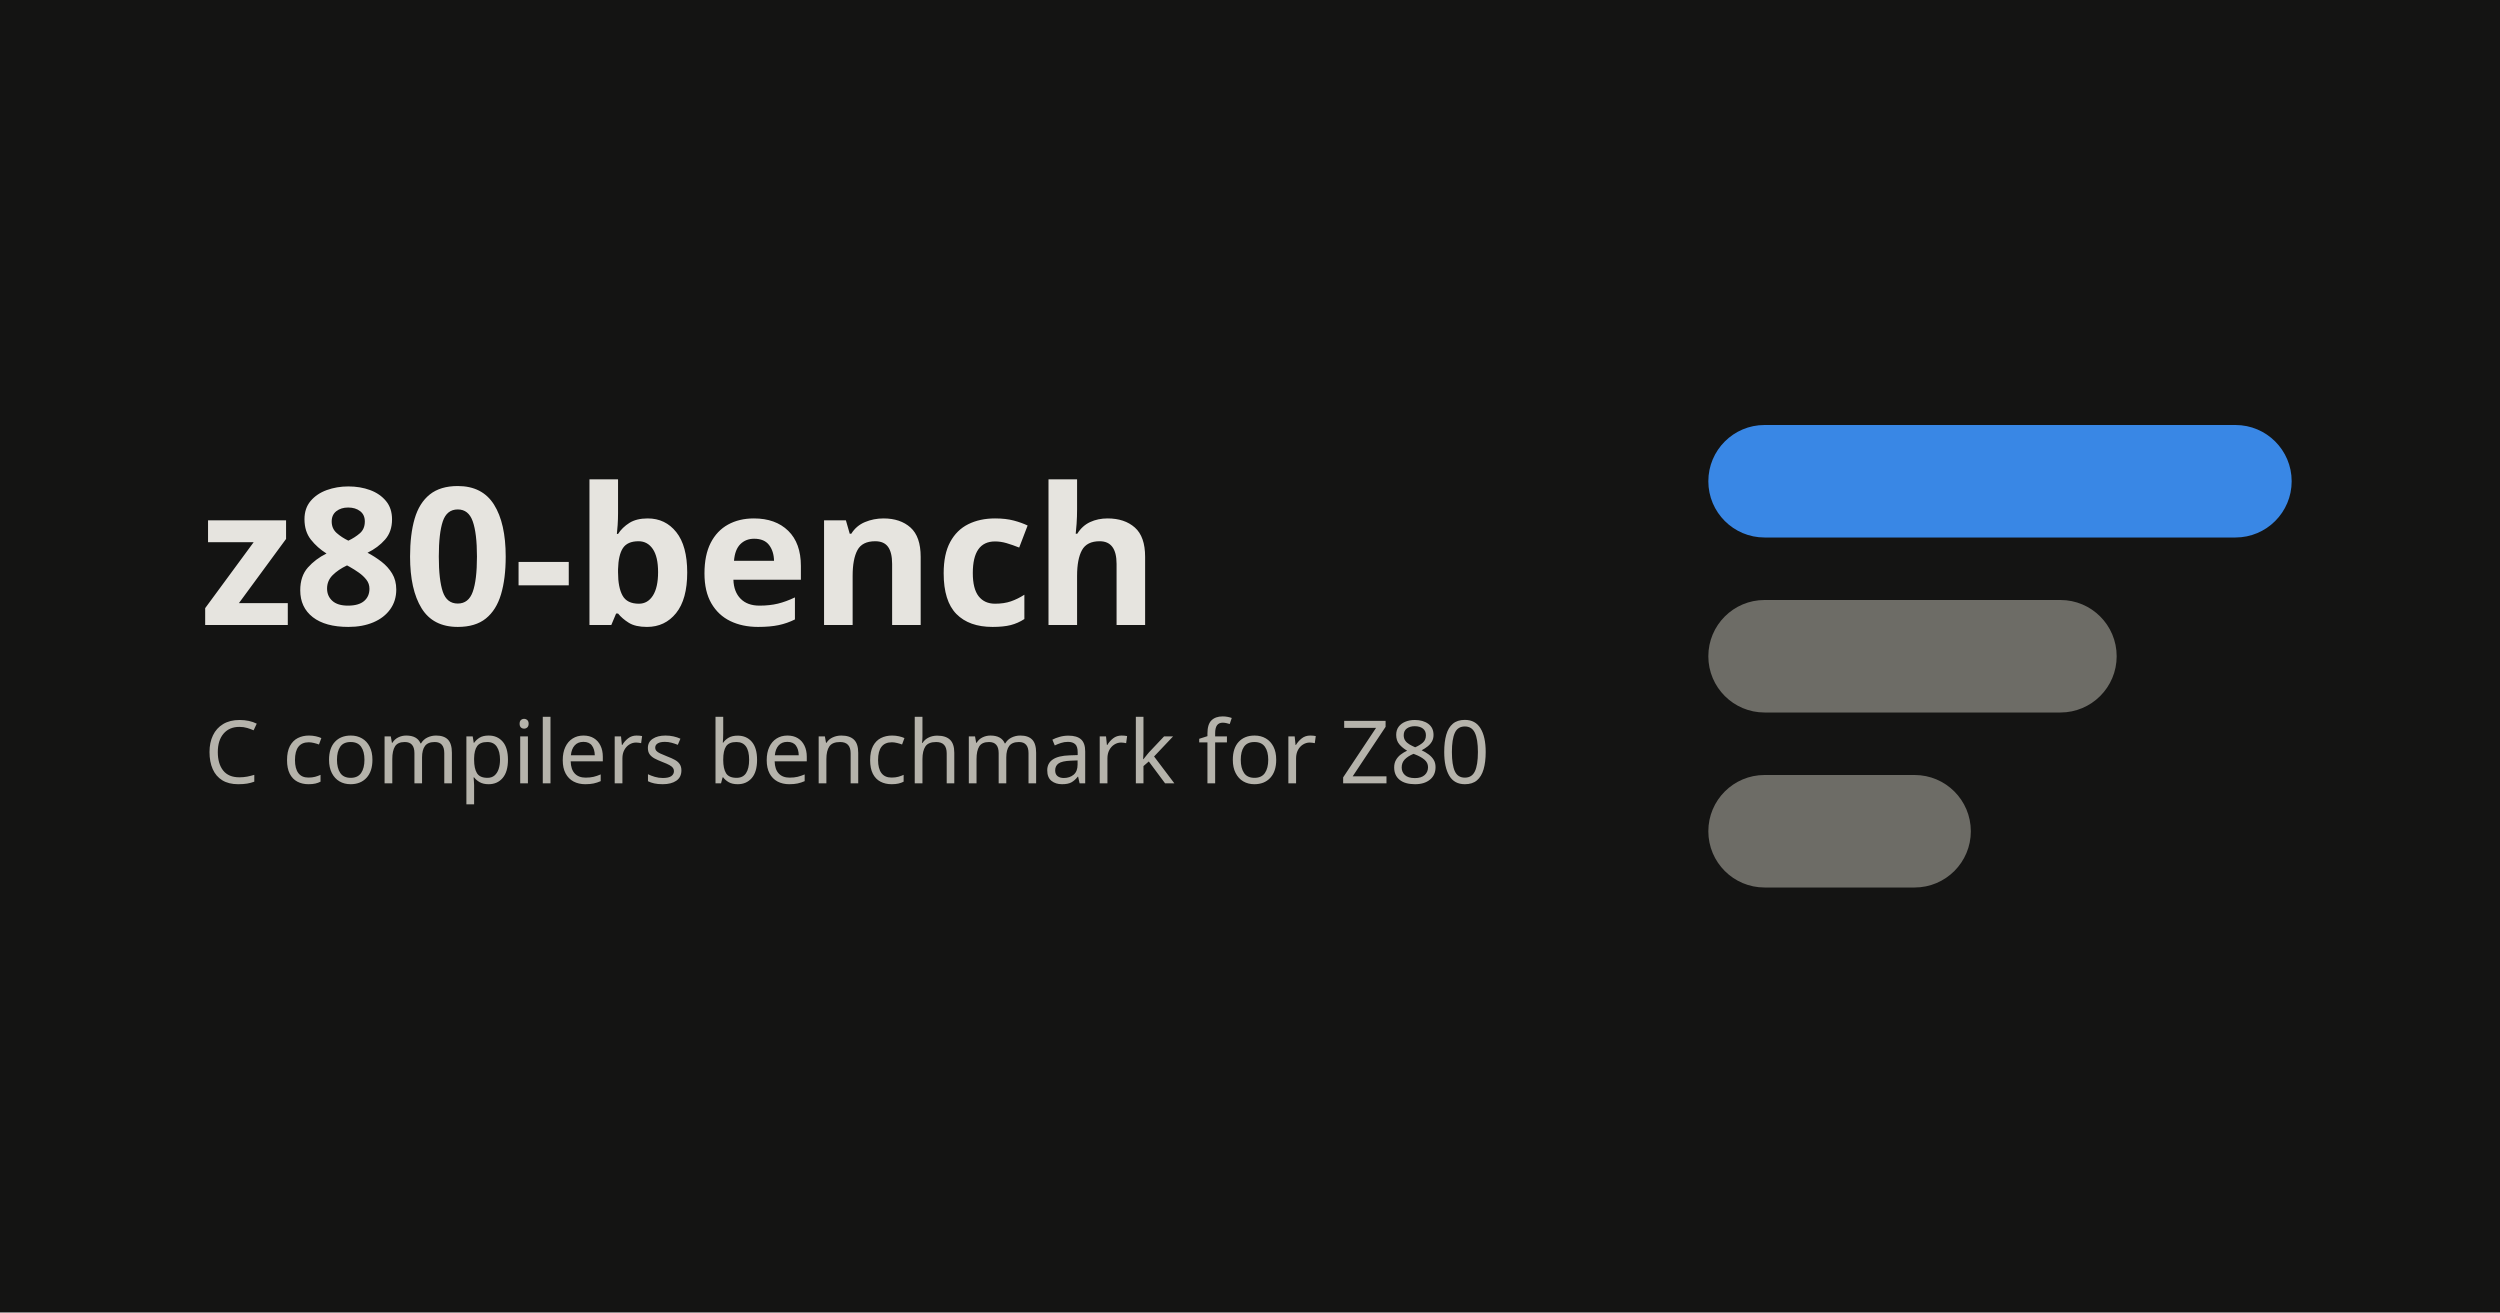
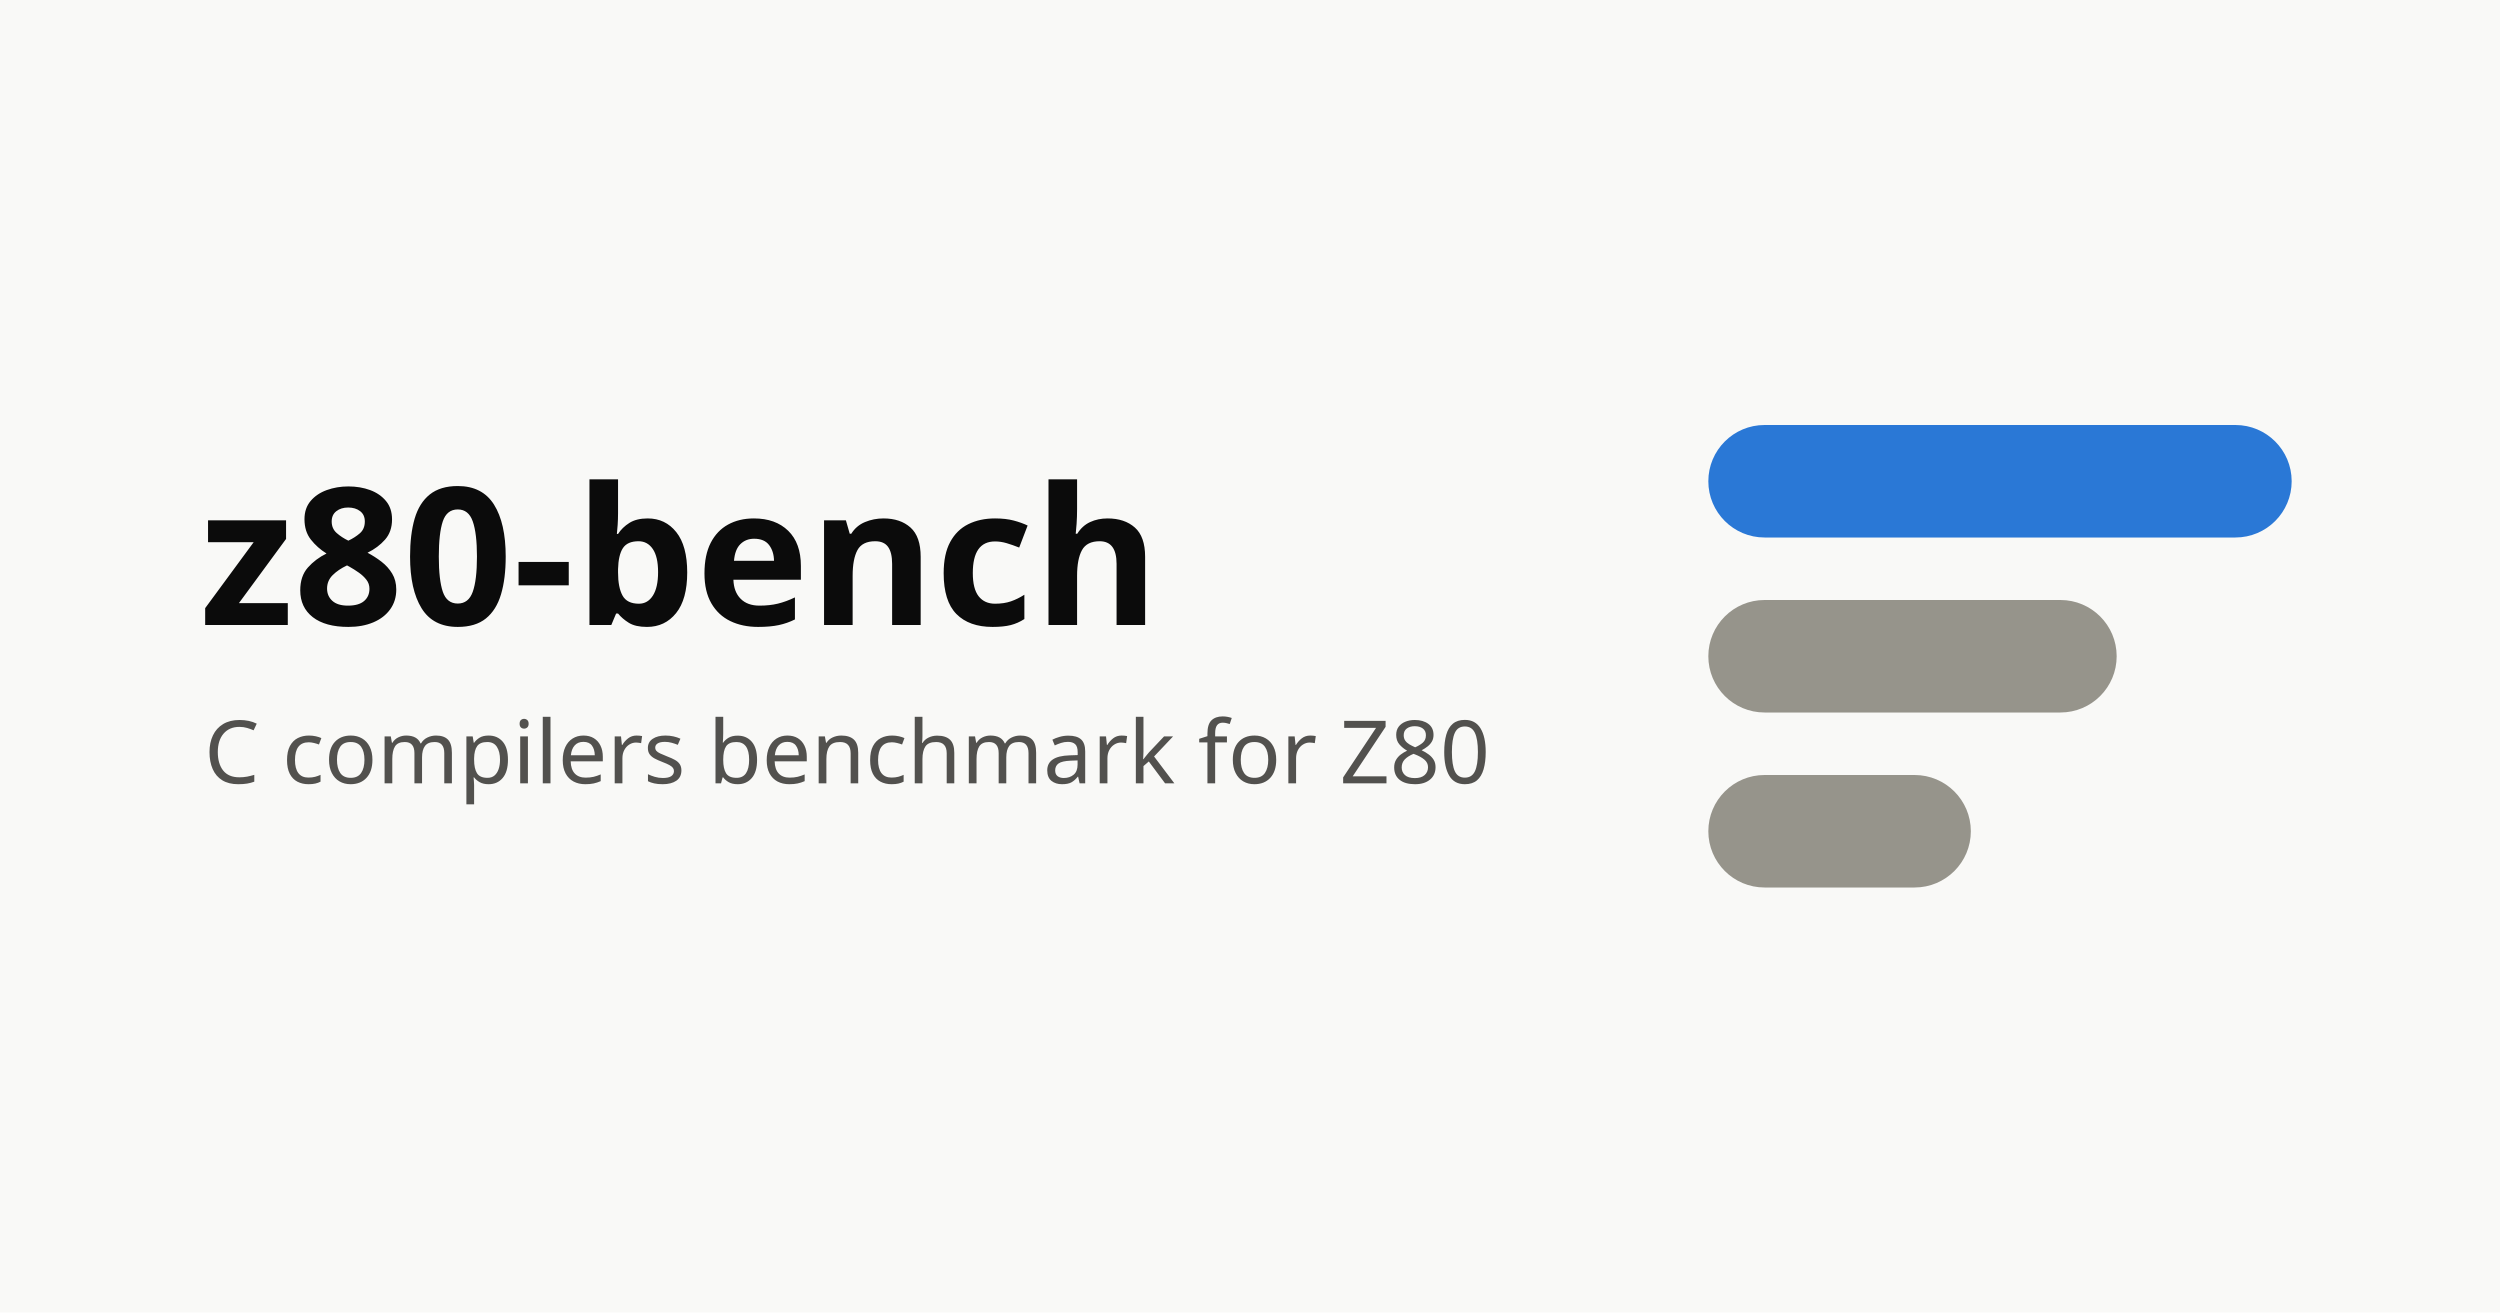
<svg xmlns="http://www.w3.org/2000/svg" width="1200" height="630" viewBox="0 0 1200 630">
-   <rect width="1200" height="630" fill="#141413" />
-   <rect x="820" y="204" width="280" height="54" rx="27" fill="#3987e5" />
-   <rect x="820" y="288" width="196" height="54" rx="27" fill="#6d6c66" />
-   <rect x="820" y="372" width="126" height="54" rx="27" fill="#6d6c66" />
-   <text x="96" y="300" font-family="JetBrains Mono" font-weight="600" font-size="92" fill="#e6e4df">z80-bench</text>
-   <text x="98" y="376" font-family="Noto Sans" font-size="42" fill="#b5b3ab">C compilers benchmark for Z80</text>
+   <rect width="1200" height="630" fill="#f9f9f7" />
+   <rect x="820" y="204" width="280" height="54" rx="27" fill="#2a78d6" />
+   <rect x="820" y="288" width="196" height="54" rx="27" fill="#96948b" />
+   <rect x="820" y="372" width="126" height="54" rx="27" fill="#96948b" />
+   <text x="96" y="300" font-family="JetBrains Mono" font-weight="600" font-size="92" fill="#0b0b0b">z80-bench</text>
+   <text x="98" y="376" font-family="Noto Sans" font-size="42" fill="#52514e">C compilers benchmark for Z80</text>
</svg>
